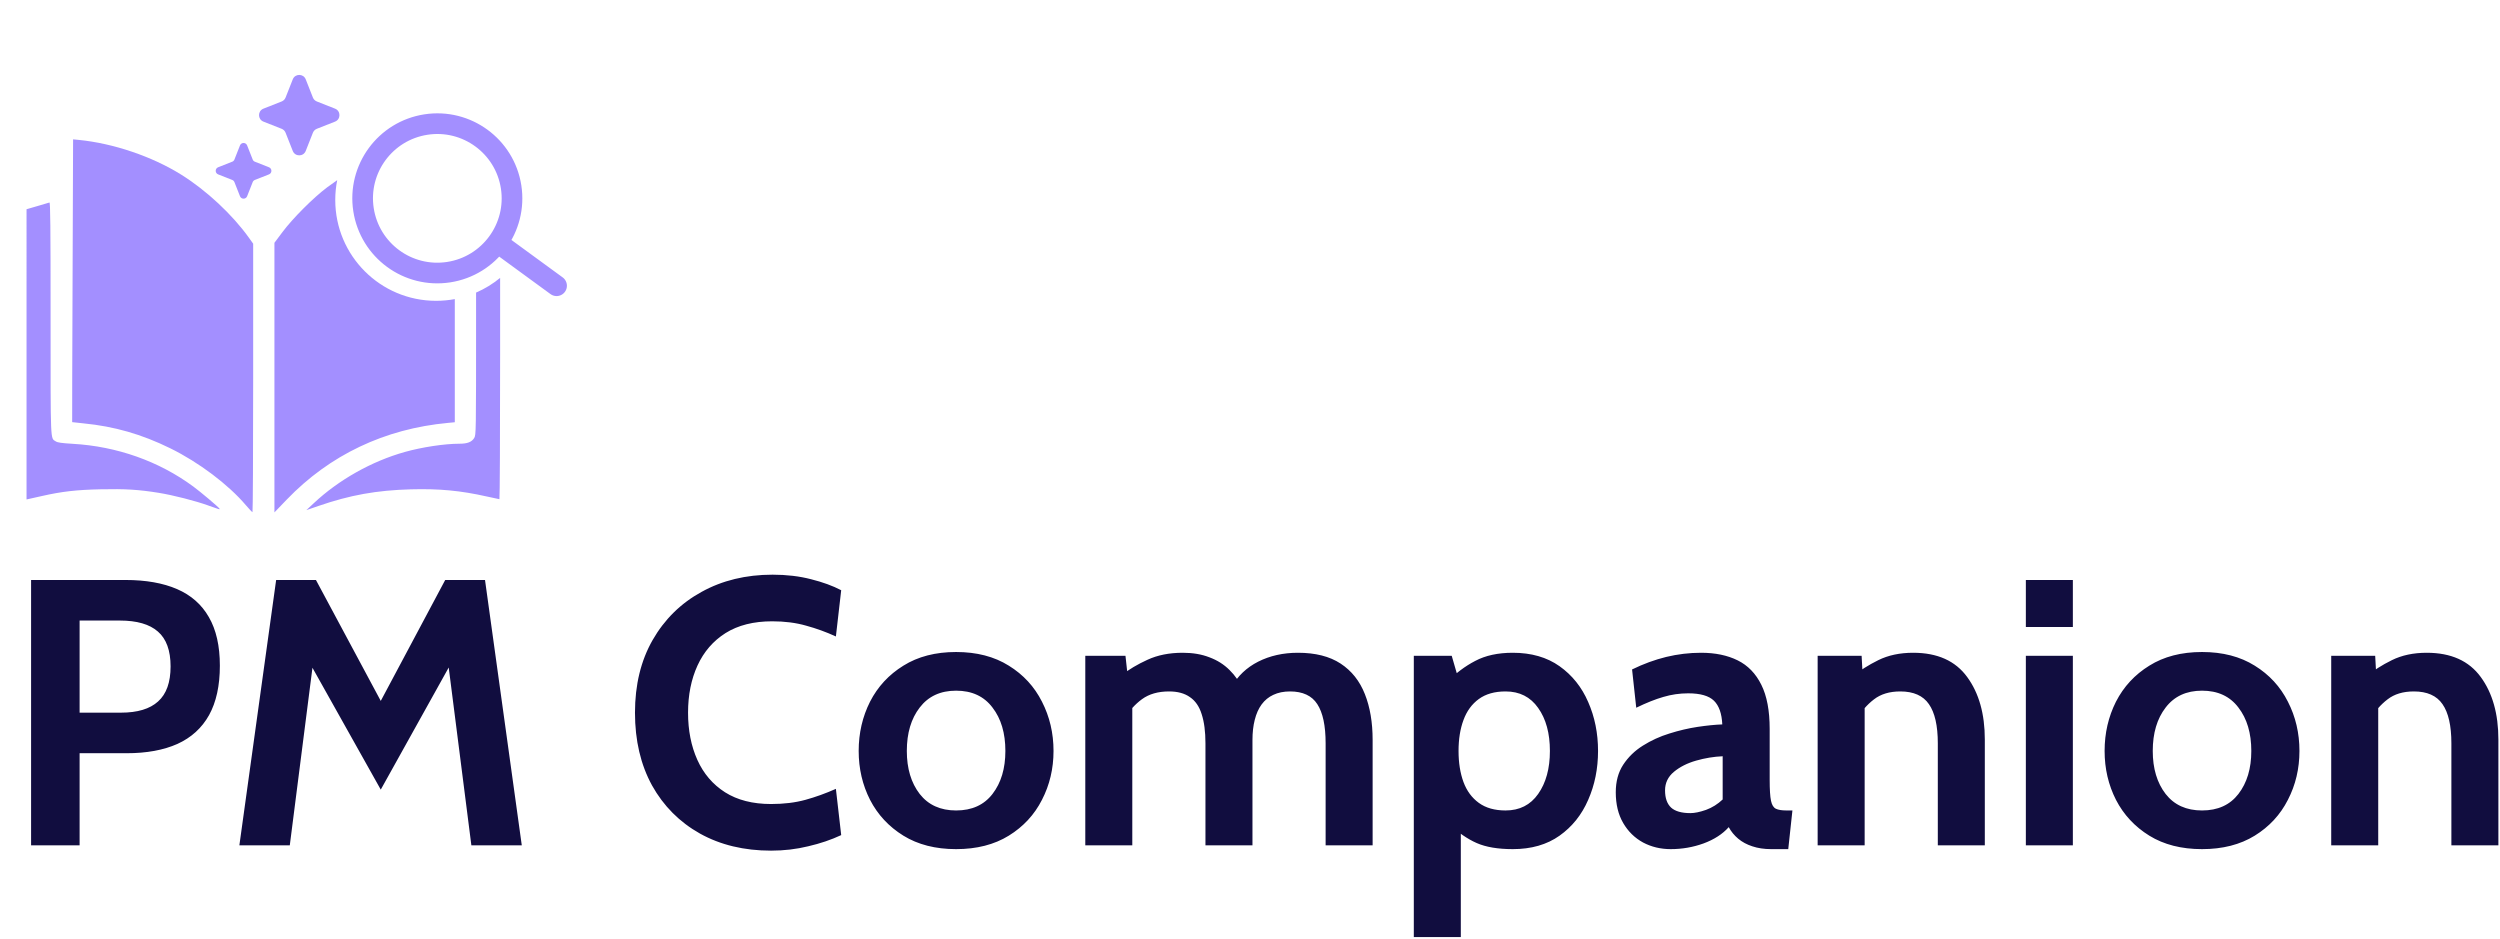
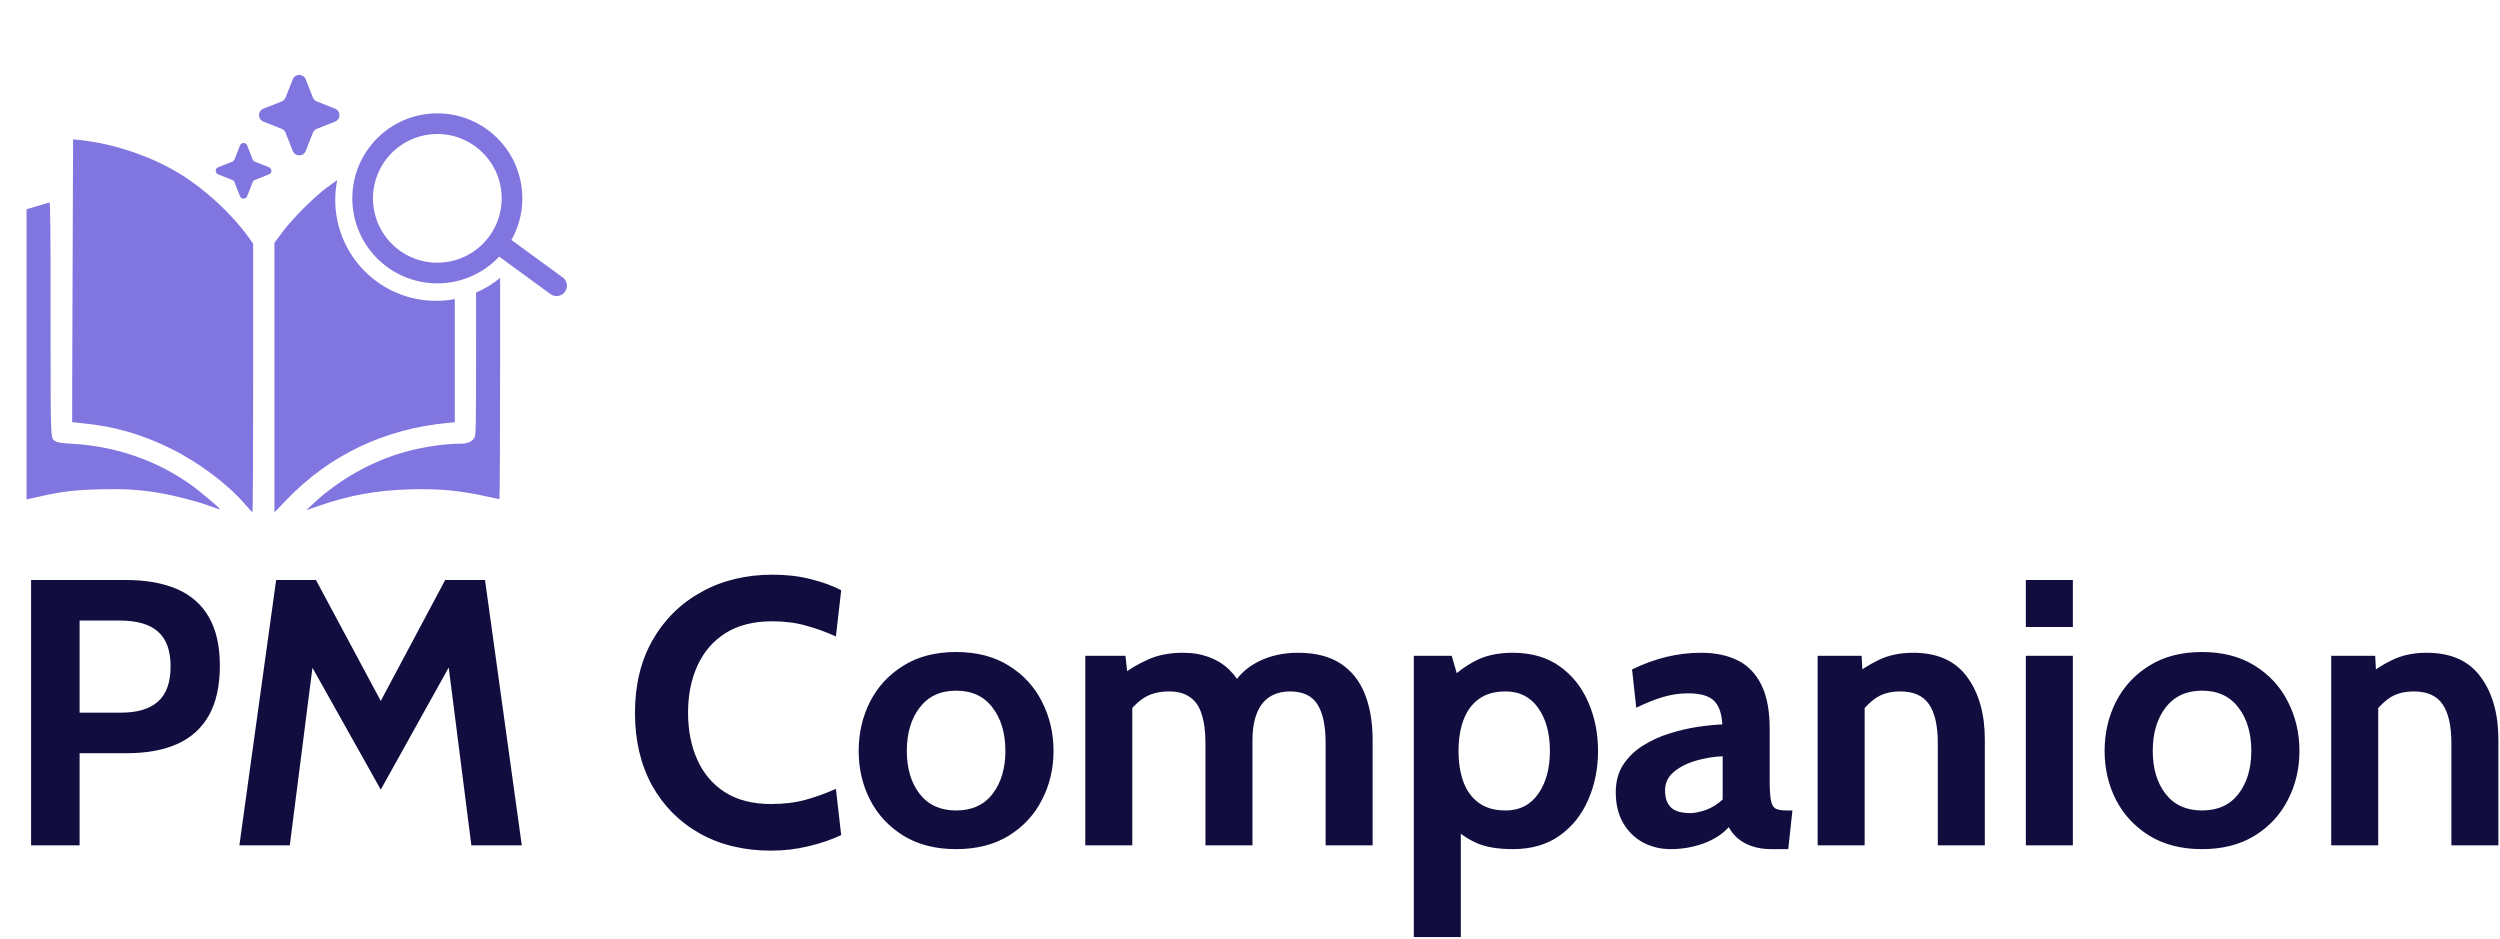
<svg xmlns="http://www.w3.org/2000/svg" width="1319" height="495" viewBox="0 0 1319 495" fill="none">
  <path d="M16.4 446V306H66.2C76.933 306 86 307.6 93.4 310.8C100.8 314 106.4 318.933 110.2 325.6C114.067 332.267 116 340.8 116 351.2C116 361.733 114.1 370.433 110.3 377.3C106.5 384.1 100.933 389.167 93.6 392.5C86.267 395.767 77.333 397.4 66.8 397.4H42V446H16.4ZM42 376H63.8C72.533 376 79.067 374.033 83.4 370.1C87.8 366.167 90 360 90 351.6C90 343.2 87.767 337.067 83.3 333.2C78.9 329.333 72.2 327.4 63.2 327.4H42V376ZM126.292 446L145.692 306H166.692L200.892 369.8L234.892 306H255.892L275.292 446H248.692L235.292 340.8L242.292 342.2L200.892 416.6L159.292 342.4L166.292 341L152.892 446H126.292ZM406.816 448.8C392.616 448.8 380.116 445.8 369.316 439.8C358.516 433.733 350.082 425.267 344.016 414.4C338.016 403.467 335.016 390.667 335.016 376C335.016 361.333 338.116 348.567 344.316 337.7C350.582 326.767 359.182 318.3 370.116 312.3C381.049 306.233 393.549 303.2 407.616 303.2C415.016 303.2 421.782 304 427.916 305.6C434.049 307.133 439.349 309.067 443.816 311.4L441.016 335.8C435.949 333.467 430.716 331.567 425.316 330.1C419.982 328.567 414.016 327.8 407.416 327.8C397.616 327.8 389.416 329.867 382.816 334C376.282 338.133 371.349 343.833 368.016 351.1C364.682 358.367 363.016 366.667 363.016 376C363.016 385.333 364.649 393.633 367.916 400.9C371.182 408.167 376.049 413.867 382.516 418C389.049 422.133 397.149 424.2 406.816 424.2C413.549 424.2 419.582 423.467 424.916 422C430.249 420.533 435.616 418.6 441.016 416.2L443.816 440.6C438.549 443.067 432.749 445.033 426.416 446.5C420.149 448.033 413.616 448.8 406.816 448.8ZM504.438 448C493.571 448 484.304 445.633 476.638 440.9C468.971 436.167 463.104 429.867 459.038 422C455.038 414.133 453.038 405.533 453.038 396.2C453.038 386.8 455.038 378.133 459.038 370.2C463.104 362.267 468.971 355.933 476.638 351.2C484.304 346.4 493.571 344 504.438 344C515.304 344 524.571 346.4 532.238 351.2C539.904 355.933 545.738 362.267 549.738 370.2C553.804 378.133 555.838 386.8 555.838 396.2C555.838 405.533 553.804 414.133 549.738 422C545.738 429.867 539.904 436.167 532.238 440.9C524.571 445.633 515.304 448 504.438 448ZM504.438 427.6C512.771 427.6 519.171 424.7 523.638 418.9C528.171 413.033 530.438 405.467 530.438 396.2C530.438 386.8 528.171 379.167 523.638 373.3C519.171 367.367 512.771 364.4 504.438 364.4C496.171 364.4 489.771 367.367 485.238 373.3C480.704 379.167 478.438 386.8 478.438 396.2C478.438 405.467 480.704 413.033 485.238 418.9C489.771 424.7 496.171 427.6 504.438 427.6ZM572.6 446V346H593.8L595.4 360.6L591.8 356.2C595.6 353.2 600.133 350.5 605.4 348.1C610.733 345.633 616.933 344.4 624 344.4C629.333 344.4 634.033 345.2 638.1 346.8C642.233 348.333 645.767 350.567 648.7 353.5C651.633 356.367 654 359.8 655.8 363.8L649.8 362.4C653 356.667 657.667 352.233 663.8 349.1C670 345.967 677 344.4 684.8 344.4C694 344.4 701.5 346.3 707.3 350.1C713.1 353.9 717.367 359.267 720.1 366.2C722.833 373.067 724.2 381.133 724.2 390.4V446H699.4V392.2C699.4 382.867 697.933 375.967 695 371.5C692.133 367.033 687.333 364.8 680.6 364.8C677.267 364.8 674.333 365.4 671.8 366.6C669.333 367.733 667.267 369.433 665.6 371.7C664 373.9 662.8 376.6 662 379.8C661.2 382.933 660.8 386.467 660.8 390.4V446H636V392.2C636 386 635.333 380.867 634 376.8C632.733 372.733 630.667 369.733 627.8 367.8C625 365.8 621.333 364.8 616.8 364.8C611 364.8 606.233 366.167 602.5 368.9C598.833 371.567 595.6 375.2 592.8 379.8L597.4 366.4V446H572.6ZM745.928 494.4V346H765.928L770.728 362.6L763.328 360C767.928 355.267 772.928 351.5 778.328 348.7C783.728 345.833 790.328 344.4 798.128 344.4C807.928 344.4 816.161 346.767 822.828 351.5C829.495 356.233 834.528 362.533 837.928 370.4C841.395 378.267 843.128 386.867 843.128 396.2C843.128 405.533 841.395 414.133 837.928 422C834.528 429.867 829.495 436.167 822.828 440.9C816.161 445.633 807.928 448 798.128 448C790.328 448 783.995 446.933 779.128 444.8C774.261 442.667 769.328 439.267 764.328 434.6L770.728 429.6V494.4H745.928ZM794.328 427.6C801.728 427.6 807.461 424.7 811.528 418.9C815.661 413.033 817.728 405.467 817.728 396.2C817.728 386.867 815.661 379.3 811.528 373.5C807.461 367.7 801.728 364.8 794.328 364.8C788.595 364.8 783.895 366.133 780.228 368.8C776.561 371.467 773.861 375.167 772.128 379.9C770.395 384.567 769.528 390 769.528 396.2C769.528 402.4 770.395 407.867 772.128 412.6C773.861 417.267 776.561 420.933 780.228 423.6C783.895 426.267 788.595 427.6 794.328 427.6ZM881.481 448C876.148 448 871.281 446.833 866.881 444.5C862.481 442.1 858.981 438.667 856.381 434.2C853.781 429.733 852.481 424.333 852.481 418C852.481 412.333 853.781 407.5 856.381 403.5C859.048 399.433 862.515 396.067 866.781 393.4C871.115 390.667 875.781 388.533 880.781 387C885.848 385.4 890.815 384.233 895.681 383.5C900.615 382.767 904.948 382.333 908.681 382.2C908.415 376.467 906.948 372.3 904.281 369.7C901.615 367.1 897.081 365.8 890.681 365.8C886.215 365.8 881.848 366.433 877.581 367.7C873.381 368.9 868.615 370.8 863.281 373.4L861.081 353.2C867.081 350.267 873.081 348.067 879.081 346.6C885.148 345.133 891.281 344.4 897.481 344.4C904.948 344.4 911.381 345.733 916.781 348.4C922.181 351.067 926.348 355.367 929.281 361.3C932.215 367.167 933.681 374.933 933.681 384.6V411.6C933.681 416.6 933.915 420.233 934.381 422.5C934.848 424.7 935.715 426.1 936.981 426.7C938.248 427.3 940.081 427.6 942.481 427.6H945.681L943.481 448H934.481C930.748 448 927.415 447.5 924.481 446.5C921.615 445.567 919.148 444.233 917.081 442.5C915.015 440.767 913.348 438.733 912.081 436.4C908.815 440.067 904.381 442.933 898.781 445C893.248 447 887.481 448 881.481 448ZM891.881 429C894.081 429 896.815 428.433 900.081 427.3C903.348 426.1 906.281 424.267 908.881 421.8V399C904.215 399.2 899.548 399.967 894.881 401.3C890.215 402.633 886.315 404.6 883.181 407.2C880.048 409.8 878.481 413.067 878.481 417C878.481 421.067 879.548 424.1 881.681 426.1C883.815 428.033 887.215 429 891.881 429ZM958.991 446V346H982.191L983.191 364.6L977.391 357C981.191 353.8 985.724 350.9 990.991 348.3C996.257 345.7 1002.39 344.4 1009.39 344.4C1022.19 344.4 1031.69 348.667 1037.89 357.2C1044.09 365.667 1047.19 376.667 1047.19 390.2V446H1022.39V392.2C1022.39 382.867 1020.82 375.967 1017.69 371.5C1014.62 367.033 1009.59 364.8 1002.59 364.8C996.924 364.8 992.291 366.2 988.691 369C985.091 371.733 981.924 375.4 979.191 380L983.791 367.8V446H958.991ZM1068.84 446V346H1093.64V446H1068.84ZM1068.84 330.8V306H1093.64V330.8H1068.84ZM1161.79 448C1150.92 448 1141.66 445.633 1133.99 440.9C1126.32 436.167 1120.46 429.867 1116.39 422C1112.39 414.133 1110.39 405.533 1110.39 396.2C1110.39 386.8 1112.39 378.133 1116.39 370.2C1120.46 362.267 1126.32 355.933 1133.99 351.2C1141.66 346.4 1150.92 344 1161.79 344C1172.66 344 1181.92 346.4 1189.59 351.2C1197.26 355.933 1203.09 362.267 1207.09 370.2C1211.16 378.133 1213.19 386.8 1213.19 396.2C1213.19 405.533 1211.16 414.133 1207.09 422C1203.09 429.867 1197.26 436.167 1189.59 440.9C1181.92 445.633 1172.66 448 1161.79 448ZM1161.79 427.6C1170.12 427.6 1176.52 424.7 1180.99 418.9C1185.52 413.033 1187.79 405.467 1187.79 396.2C1187.79 386.8 1185.52 379.167 1180.99 373.3C1176.52 367.367 1170.12 364.4 1161.79 364.4C1153.52 364.4 1147.12 367.367 1142.59 373.3C1138.06 379.167 1135.79 386.8 1135.79 396.2C1135.79 405.467 1138.06 413.033 1142.59 418.9C1147.12 424.7 1153.52 427.6 1161.79 427.6ZM1229.95 446V346H1253.15L1254.15 364.6L1248.35 357C1252.15 353.8 1256.68 350.9 1261.95 348.3C1267.22 345.7 1273.35 344.4 1280.35 344.4C1293.15 344.4 1302.65 348.667 1308.85 357.2C1315.05 365.667 1318.15 376.667 1318.15 390.2V446H1293.35V392.2C1293.35 382.867 1291.78 375.967 1288.65 371.5C1285.58 367.033 1280.55 364.8 1273.55 364.8C1267.88 364.8 1263.25 366.2 1259.65 369C1256.05 371.733 1252.88 375.4 1250.15 380L1254.75 367.8V446H1229.95Z" fill="#110D3F" />
-   <path d="M262.477 127.983L293.653 150.755M269.669 98.644C272.986 120.149 258.241 140.271 236.737 143.588C215.231 146.906 195.109 132.161 191.792 110.656C188.475 89.151 203.219 69.029 224.724 65.712C246.229 62.395 266.351 77.139 269.669 98.644Z" stroke="#A38FFF" stroke-width="10.9" stroke-linecap="round" stroke-linejoin="round" />
-   <path d="M177.911 95.051C177.237 98.434 176.882 101.932 176.882 105.513C176.882 134.895 200.701 158.714 230.083 158.714C233.456 158.714 236.755 158.399 239.953 157.799V222.778L236.415 223.111C202.939 226.226 173.917 240.038 151.217 263.654L144.789 270.342V128.099L149.042 122.417C154.472 115.162 165.394 104.233 172.615 98.83C174.367 97.519 176.132 96.259 177.911 95.051ZM41.535 73.811C59.798 75.623 80.182 82.523 95.605 92.141C108.896 100.429 122.622 113.226 131.372 125.488L133.574 128.574V199.399C133.574 238.328 133.408 270.178 133.208 270.21C133 270.203 131.405 268.518 129.66 266.469C120.38 255.573 104.889 243.919 89.887 236.546C74.738 229.1 60.349 224.964 44.013 223.365C40.792 223.053 38.121 222.761 38.078 222.719C38.037 222.587 38.12 189.009 38.286 148.081L38.562 73.52L41.535 73.811ZM263.866 187.022C263.866 229.001 263.7 263.35 263.494 263.376C263.286 263.376 260.268 262.729 256.783 261.938C243.011 258.836 231.669 257.77 216.773 258.172C198.706 258.671 184.663 261.191 167.971 266.959L161.626 269.151L165.53 265.507C178.669 253.181 196.063 243.385 213.535 238.469C222.678 235.898 234.568 234.103 242.461 234.103C246.599 234.103 248.895 233.208 250.189 231.082C251.164 229.479 251.174 228.785 251.176 168.289V154.368C255.779 152.378 260.046 149.757 263.866 146.613V187.022ZM26.079 106.848C26.564 106.64 26.689 119.113 26.689 167.96C26.689 234.709 26.544 230.988 29.392 232.86C30.383 233.505 32.442 233.797 38.322 234.151C61.694 235.484 83.872 243.332 101.977 256.685C105.881 259.565 115.251 267.473 115.788 268.341C116.163 268.945 115.912 268.883 109.896 266.717L109.896 266.694C102.963 264.212 91.515 261.287 83.786 260.025C73.278 258.318 66.028 257.864 53.148 258.151C40.352 258.422 32.611 259.317 22.052 261.714C19.099 262.38 16.079 263.067 15.341 263.213L14 263.505L14.002 186.947L14.005 110.387L19.737 108.722C22.89 107.806 25.744 106.952 26.079 106.848Z" fill="#A38FFF" />
-   <path d="M161.299 41.855C160.076 38.753 155.686 38.753 154.463 41.855L150.672 51.467C150.298 52.414 149.548 53.164 148.601 53.537L138.989 57.328C135.887 58.552 135.887 62.942 138.989 64.165L148.601 67.956C149.548 68.329 150.298 69.079 150.672 70.026L154.463 79.638C155.686 82.74 160.076 82.74 161.299 79.638L165.09 70.026C165.464 69.079 166.213 68.329 167.16 67.956L176.773 64.165C179.875 62.942 179.875 58.552 176.773 57.328L167.16 53.537C166.213 53.164 165.464 52.414 165.09 51.467L161.299 41.855Z" fill="#A38FFF" />
-   <path d="M130.38 76.715C129.708 75.01 127.295 75.01 126.623 76.715L123.683 84.169C123.478 84.69 123.066 85.102 122.545 85.307L115.09 88.247C113.386 88.92 113.386 91.332 115.09 92.004L122.545 94.944C123.066 95.15 123.478 95.561 123.683 96.082L126.623 103.537C127.295 105.241 129.708 105.241 130.38 103.537L133.32 96.082C133.525 95.561 133.937 95.15 134.458 94.944L141.913 92.004C143.617 91.332 143.617 88.92 141.913 88.247L134.458 85.307C133.937 85.102 133.525 84.69 133.32 84.169L130.38 76.715Z" fill="#A38FFF" />
+   <path d="M262.477 127.983L293.653 150.755M269.669 98.644C272.986 120.149 258.241 140.271 236.737 143.588C215.231 146.906 195.109 132.161 191.792 110.656C188.475 89.151 203.219 69.029 224.724 65.712C246.229 62.395 266.351 77.139 269.669 98.644Z" stroke="#8175DF" stroke-width="10.9" stroke-linecap="round" stroke-linejoin="round" />
+   <path d="M177.911 95.051C177.237 98.434 176.882 101.932 176.882 105.513C176.882 134.895 200.701 158.714 230.083 158.714C233.456 158.714 236.755 158.399 239.953 157.799V222.778L236.415 223.111C202.939 226.226 173.917 240.038 151.217 263.654L144.789 270.342V128.099L149.042 122.417C154.472 115.162 165.394 104.233 172.615 98.83C174.367 97.519 176.132 96.259 177.911 95.051ZM41.535 73.811C59.798 75.623 80.182 82.523 95.605 92.141C108.896 100.429 122.622 113.226 131.372 125.488L133.574 128.574V199.399C133.574 238.328 133.408 270.178 133.208 270.21C133 270.203 131.405 268.518 129.66 266.469C120.38 255.573 104.889 243.919 89.887 236.546C74.738 229.1 60.349 224.964 44.013 223.365C40.792 223.053 38.121 222.761 38.078 222.719C38.037 222.587 38.12 189.009 38.286 148.081L38.562 73.52L41.535 73.811ZM263.866 187.022C263.866 229.001 263.7 263.35 263.494 263.376C263.286 263.376 260.268 262.729 256.783 261.938C243.011 258.836 231.669 257.77 216.773 258.172C198.706 258.671 184.663 261.191 167.971 266.959L161.626 269.151L165.53 265.507C178.669 253.181 196.063 243.385 213.535 238.469C222.678 235.898 234.568 234.103 242.461 234.103C246.599 234.103 248.895 233.208 250.189 231.082C251.164 229.479 251.174 228.785 251.176 168.289V154.368C255.779 152.378 260.046 149.757 263.866 146.613V187.022ZM26.079 106.848C26.564 106.64 26.689 119.113 26.689 167.96C26.689 234.709 26.544 230.988 29.392 232.86C30.383 233.505 32.442 233.797 38.322 234.151C61.694 235.484 83.872 243.332 101.977 256.685C105.881 259.565 115.251 267.473 115.788 268.341C116.163 268.945 115.912 268.883 109.896 266.717L109.896 266.694C102.963 264.212 91.515 261.287 83.786 260.025C73.278 258.318 66.028 257.864 53.148 258.151C40.352 258.422 32.611 259.317 22.052 261.714C19.099 262.38 16.079 263.067 15.341 263.213L14 263.505L14.002 186.947L14.005 110.387L19.737 108.722C22.89 107.806 25.744 106.952 26.079 106.848Z" fill="#8175DF" />
+   <path d="M161.299 41.855C160.076 38.753 155.686 38.753 154.463 41.855L150.672 51.467C150.298 52.414 149.548 53.164 148.601 53.537L138.989 57.328C135.887 58.552 135.887 62.942 138.989 64.165L148.601 67.956C149.548 68.329 150.298 69.079 150.672 70.026L154.463 79.638C155.686 82.74 160.076 82.74 161.299 79.638L165.09 70.026C165.464 69.079 166.213 68.329 167.16 67.956L176.773 64.165C179.875 62.942 179.875 58.552 176.773 57.328L167.16 53.537C166.213 53.164 165.464 52.414 165.09 51.467L161.299 41.855Z" fill="#8175DF" />
+   <path d="M130.38 76.715C129.708 75.01 127.295 75.01 126.623 76.715L123.683 84.169C123.478 84.69 123.066 85.102 122.545 85.307L115.09 88.247C113.386 88.92 113.386 91.332 115.09 92.004L122.545 94.944C123.066 95.15 123.478 95.561 123.683 96.082L126.623 103.537C127.295 105.241 129.708 105.241 130.38 103.537L133.32 96.082C133.525 95.561 133.937 95.15 134.458 94.944L141.913 92.004C143.617 91.332 143.617 88.92 141.913 88.247L134.458 85.307C133.937 85.102 133.525 84.69 133.32 84.169L130.38 76.715Z" fill="#8175DF" />
</svg>
